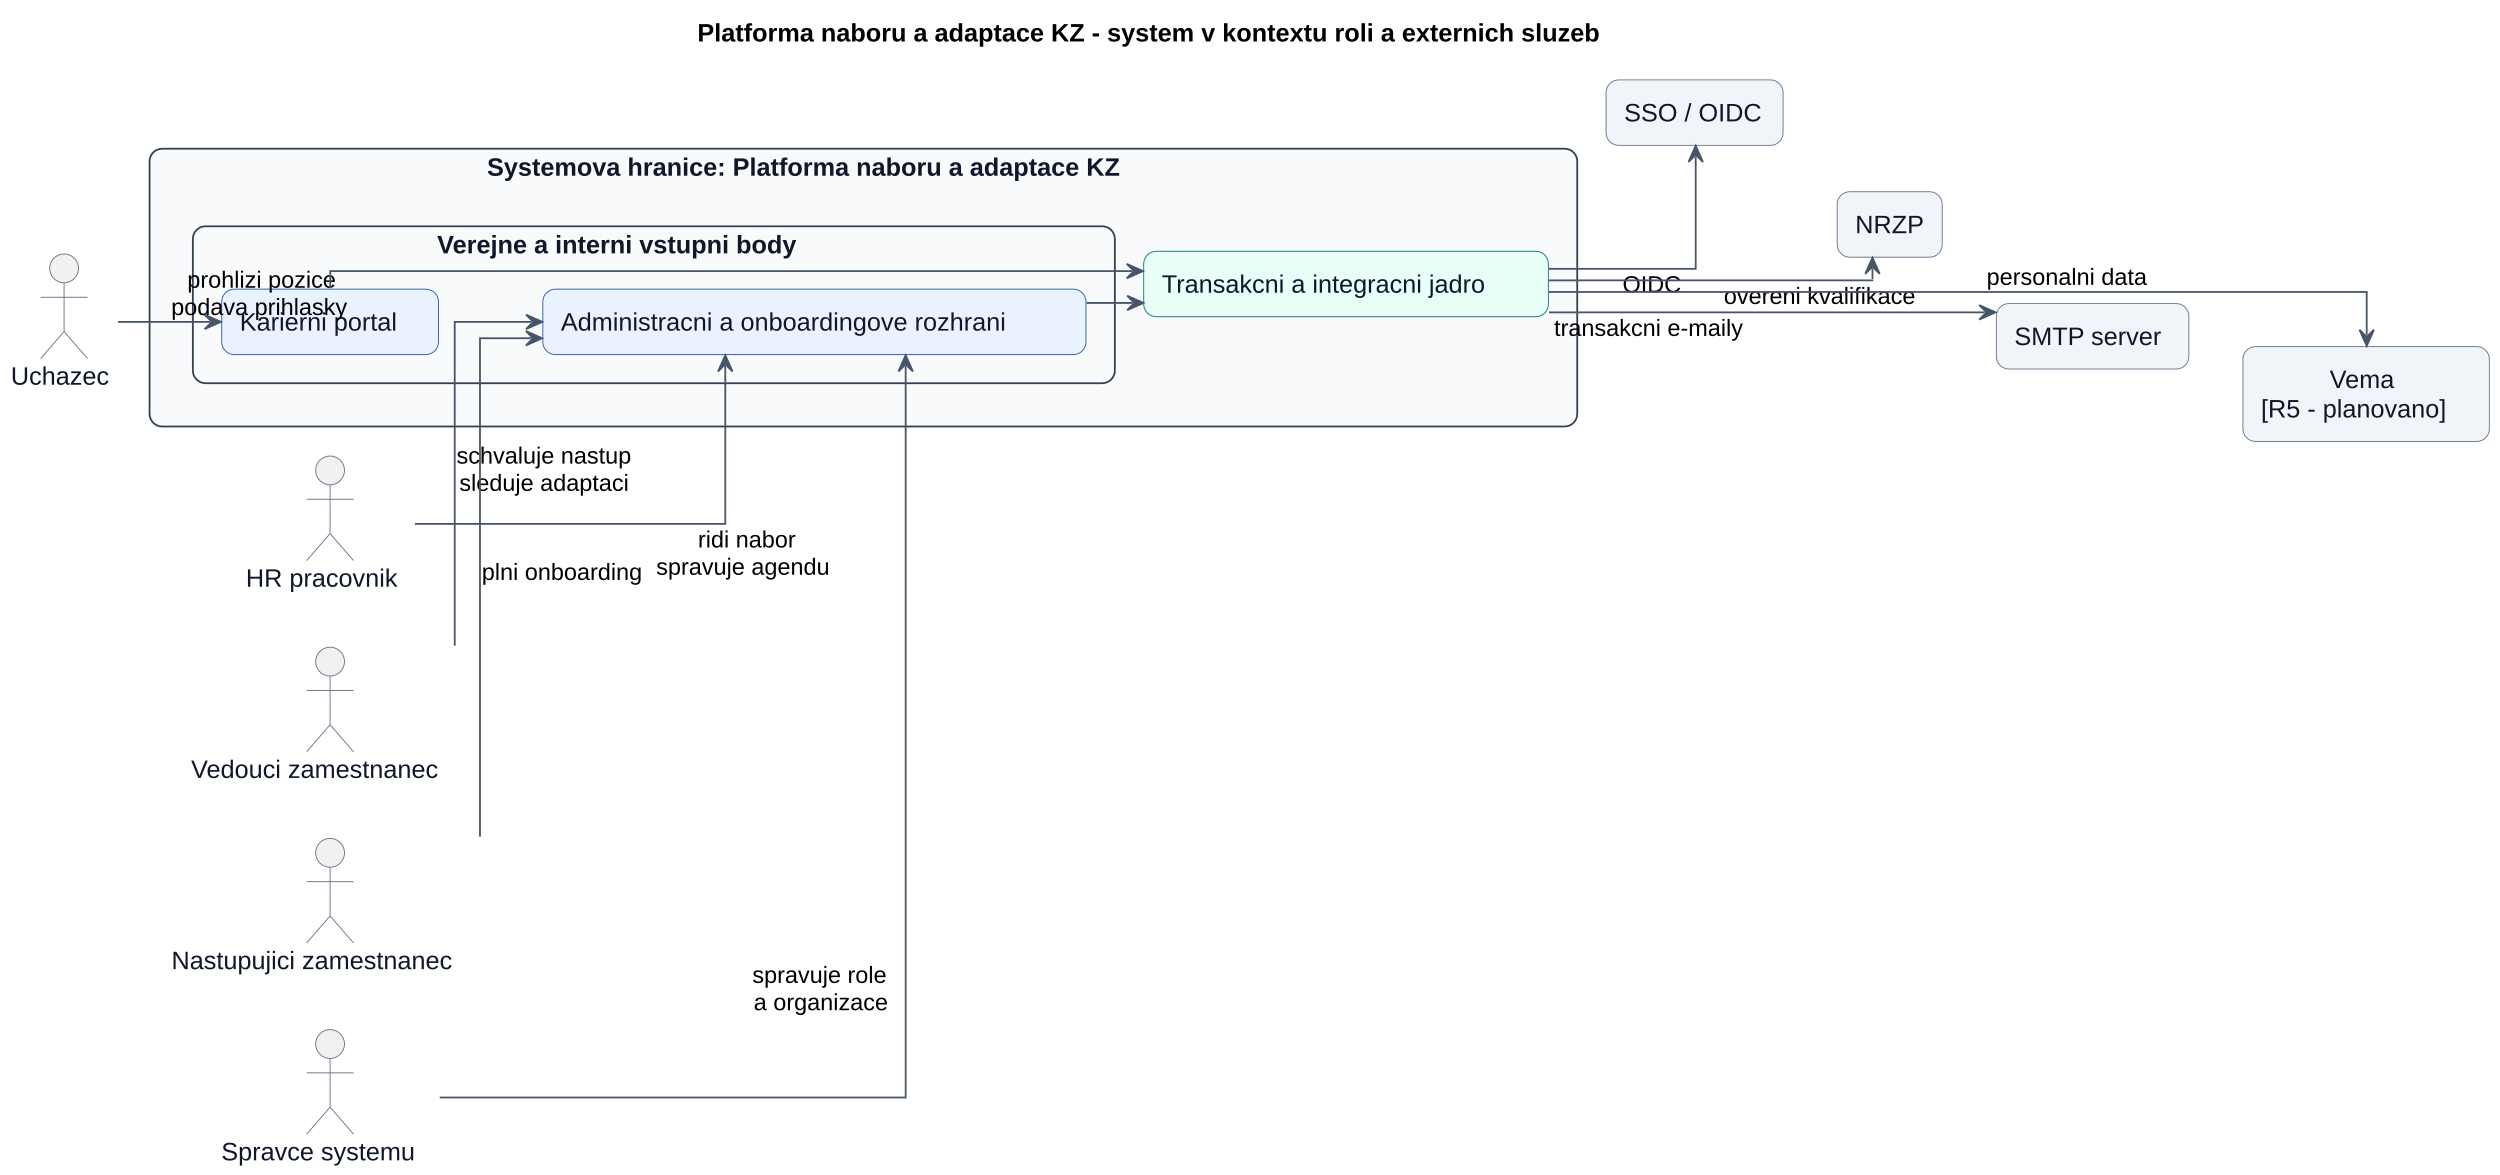
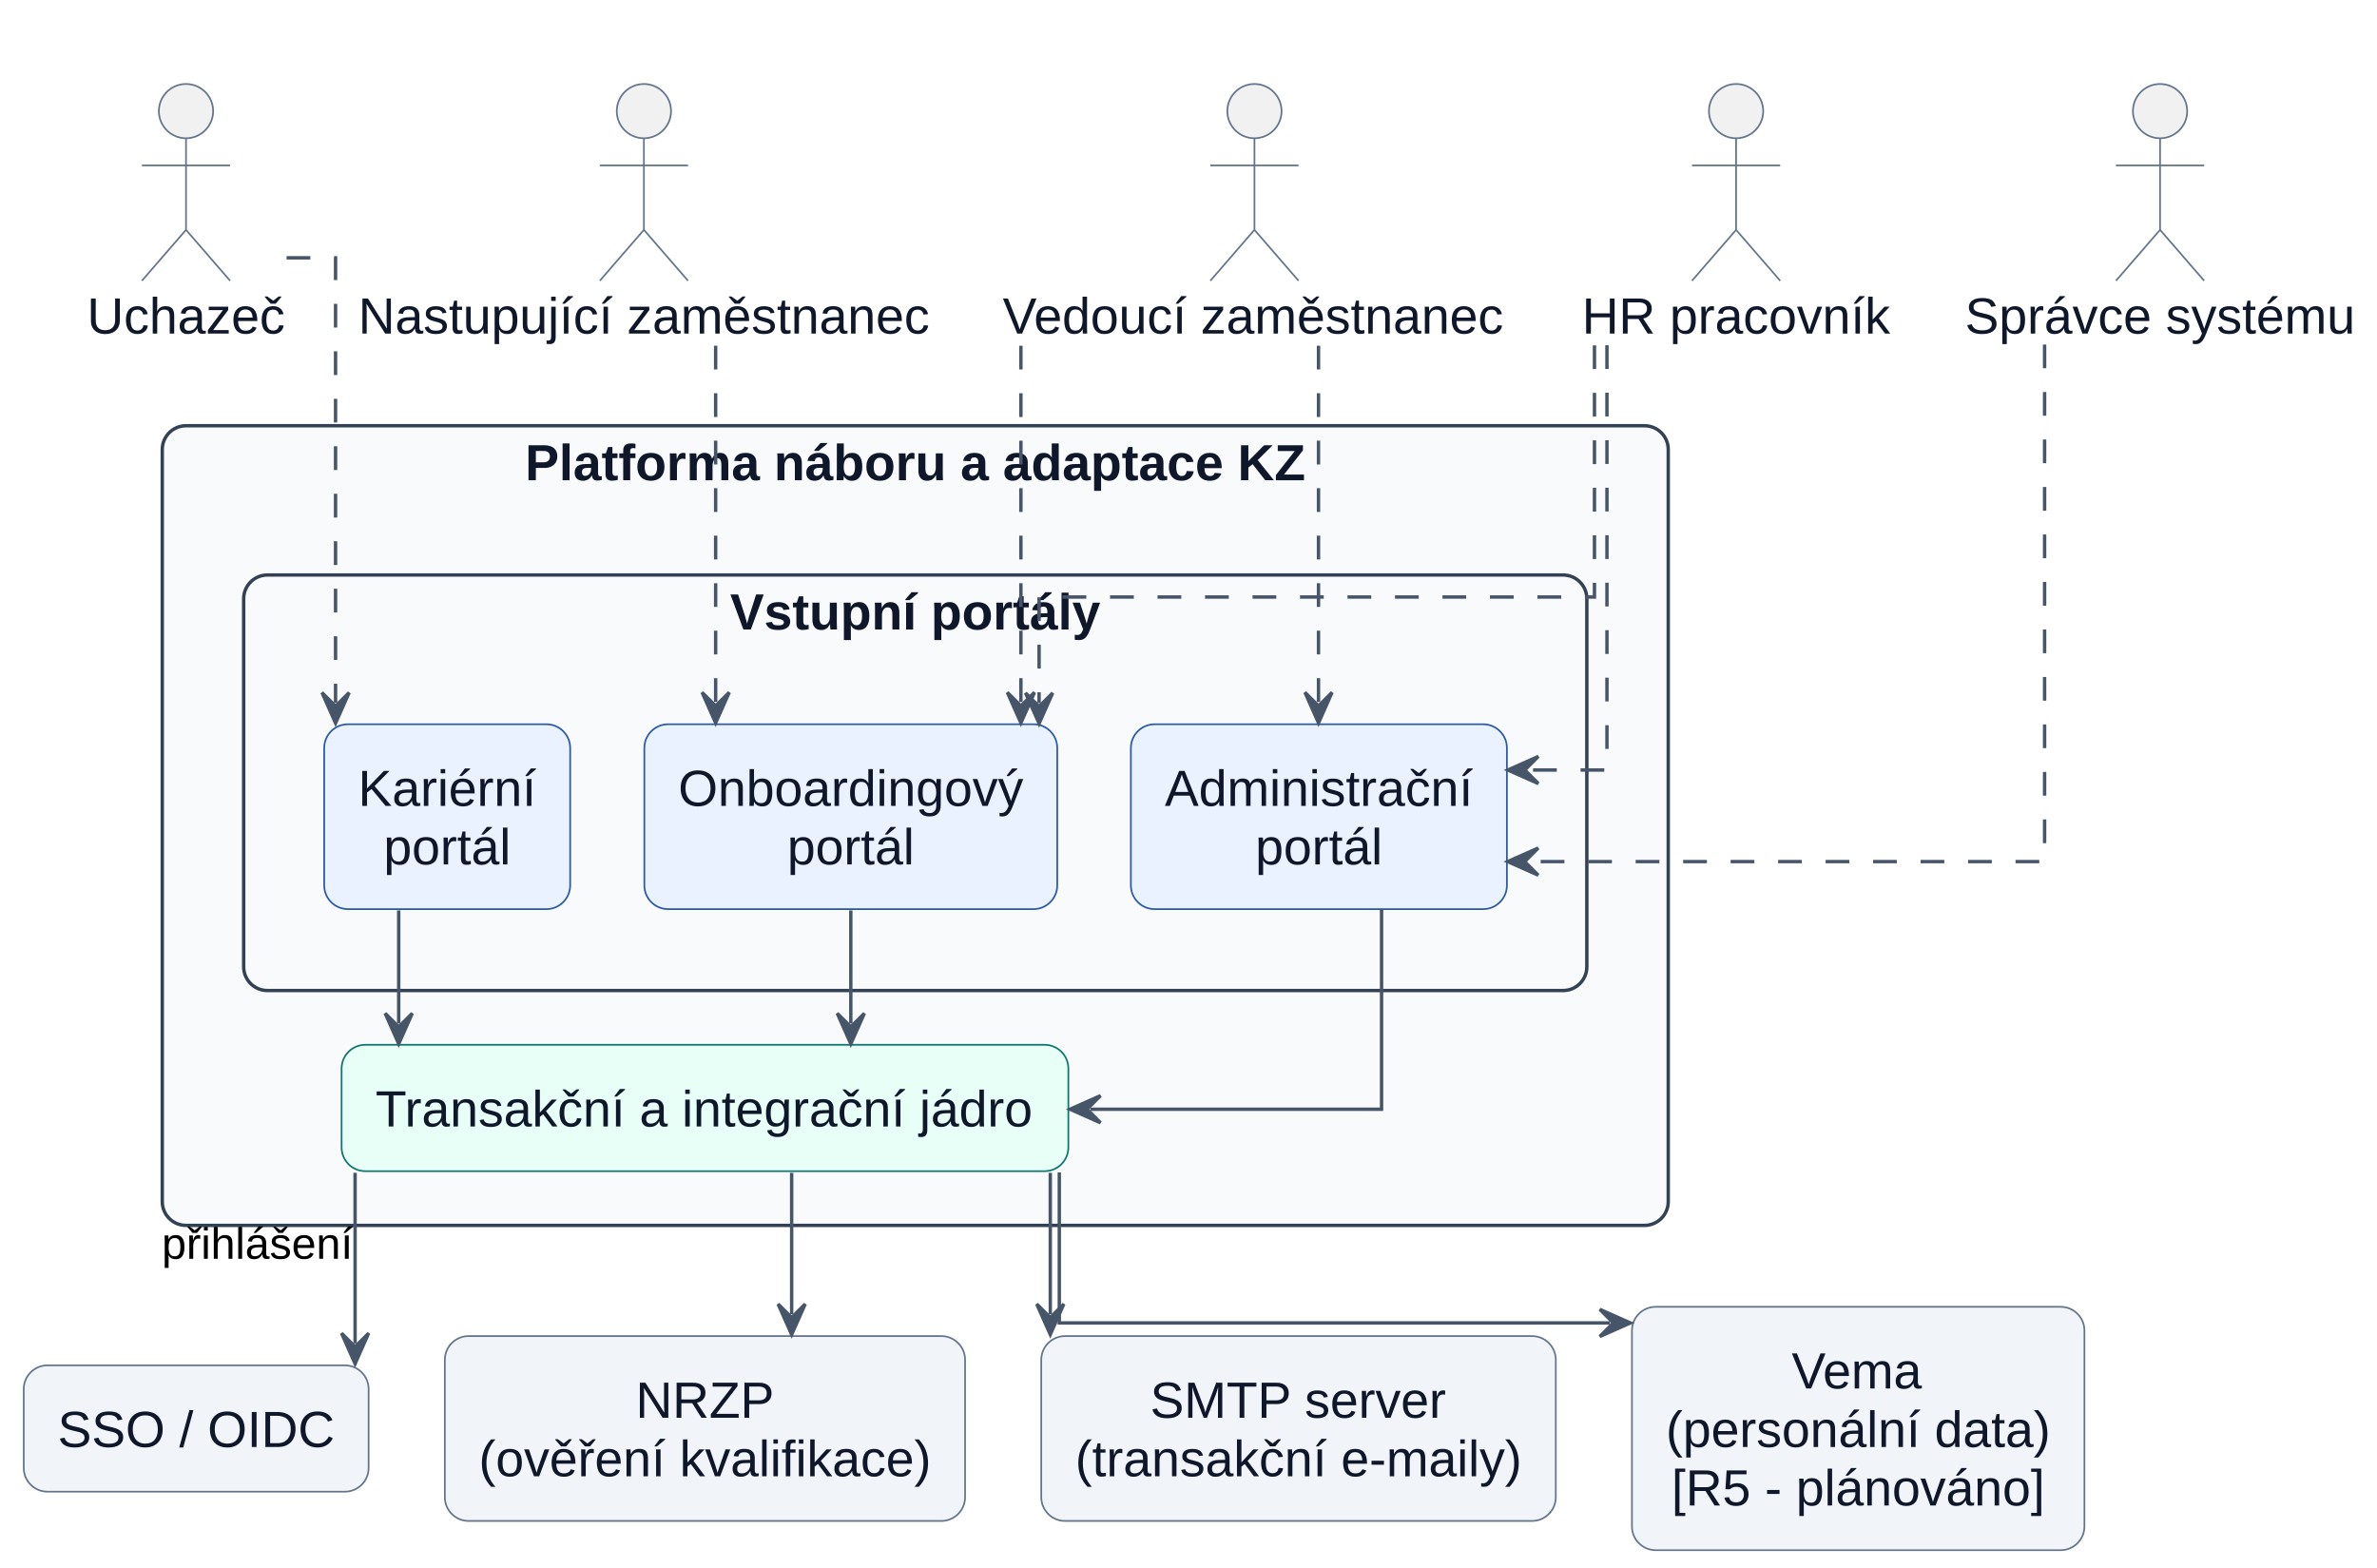
- <svg xmlns="http://www.w3.org/2000/svg" contentStyleType="text/css" data-diagram-type="DESCRIPTION" height="1085px" preserveAspectRatio="none" style="width:2310px;height:1085px;" version="1.1" viewBox="0 0 2310 1085" width="2310px" zoomAndPan="magnify">
+ <svg xmlns="http://www.w3.org/2000/svg" contentStyleType="text/css" data-diagram-type="DESCRIPTION" height="770px" preserveAspectRatio="none" style="width:1168px;height:770px;" version="1.1" viewBox="0 0 1168 770" width="1168.333px" zoomAndPan="magnify">
  <defs />
  <g>
-     <g class="title" data-source-line="43">
-       <text fill="#000000" font-family="Arial" font-size="23.333" font-weight="bold" lengthAdjust="spacing" textLength="998.058" x="644.385" y="38.325">Platforma naboru a adaptace KZ - system v kontextu roli a externich sluzeb</text>
+     <g class="cluster" data-qualified-name="Platforma n.boru a adaptace KZ" data-source-line="53" id="ent0007">
+       <rect fill="#F8FAFC" height="392.9" rx="11.667" ry="11.667" style="stroke:#334155;stroke-width:1.667;" width="740" x="79.733" y="209.183" />
+       <text fill="#0F172A" font-family="Arial" font-size="25" font-weight="bold" lengthAdjust="spacing" textLength="383.423" x="258.022" y="235.966">Platforma náboru a adaptace KZ</text>
    </g>
-     <g class="cluster" data-qualified-name="Systemova hranice. Platforma naboru a adaptace KZ" data-source-line="51" id="ent0007">
-       <rect fill="#F8FAFC" height="256.667" rx="11.667" ry="11.667" style="stroke:#334155;stroke-width:1.667;" width="1319.167" x="138.2" y="137.411" />
-       <text fill="#0F172A" font-family="Arial" font-size="23.333" font-weight="bold" lengthAdjust="spacing" textLength="695.534" x="450.016" y="162.403">Systemova hranice: Platforma naboru a adaptace KZ</text>
+     <g class="cluster" data-qualified-name="Platforma n.boru a adaptace KZ.Vstupn. port.ly" data-source-line="54" id="ent0008">
+       <rect fill="#F8FAFC" height="204.167" rx="11.667" ry="11.667" style="stroke:#334155;stroke-width:1.667;" width="660" x="119.733" y="282.517" />
+       <text fill="#0F172A" font-family="Arial" font-size="25" font-weight="bold" lengthAdjust="spacing" textLength="181.958" x="358.754" y="309.3">Vstupní portály</text>
    </g>
-     <g class="cluster" data-qualified-name="Systemova hranice. Platforma naboru a adaptace KZ.Verejne a interni vstupni body" data-source-line="52" id="ent0008">
-       <rect fill="#F8FAFC" height="145" rx="11.667" ry="11.667" style="stroke:#334155;stroke-width:1.667;" width="851.917" x="178.2" y="209.078" />
-       <text fill="#0F172A" font-family="Arial" font-size="23.333" font-weight="bold" lengthAdjust="spacing" textLength="400.415" x="403.951" y="234.07">Verejne a interni vstupni body</text>
+     <g class="entity" data-qualified-name="Platforma n.boru a adaptace KZ.Core" data-source-line="62" id="ent0012">
+       <rect fill="#E8FFF8" height="62.081" rx="11.667" ry="11.667" style="stroke:#0F766E;stroke-width:0.833;" width="357.113" x="167.85" y="513.35" />
+       <text fill="#0F172A" font-family="Arial" font-size="25" lengthAdjust="spacing" textLength="323.779" x="184.517" y="553.466">Transakční a integrační jádro</text>
    </g>
-     <g class="entity" data-qualified-name="Systemova hranice. Platforma naboru a adaptace KZ.Core" data-source-line="57" id="ent0011">
-       <rect fill="#E8FFF8" height="60.495" rx="11.667" ry="11.667" style="stroke:#0F766E;stroke-width:0.833;" width="373.923" x="1056.783" y="232.161" />
-       <text fill="#0F172A" font-family="Arial" font-size="23.333" lengthAdjust="spacing" textLength="340.589" x="1073.45" y="270.487">Transakcni a integracni jadro</text>
+     <g class="entity" data-qualified-name="Platforma n.boru a adaptace KZ.Vstupn. port.ly.CareerPortal" data-source-line="56" id="ent0009">
+       <rect fill="#EAF2FF" height="90.829" rx="11.667" ry="11.667" style="stroke:#2B5AA6;stroke-width:0.833;" width="120.87" x="159.3" y="355.85" />
+       <text fill="#0F172A" font-family="Arial" font-size="25" lengthAdjust="spacing" textLength="87.537" x="175.967" y="395.966">Kariérní</text>
+       <text fill="#0F172A" font-family="Arial" font-size="25" lengthAdjust="spacing" textLength="62.537" x="188.467" y="424.714">portál</text>
    </g>
-     <g class="entity" data-qualified-name="Systemova hranice. Platforma naboru a adaptace KZ.Verejne a interni vstupni body.CareerPortal" data-source-line="53" id="ent0009">
-       <rect fill="#EAF2FF" height="60.495" rx="11.667" ry="11.667" style="stroke:#2B5AA6;stroke-width:0.833;" width="200.256" x="204.867" y="267.161" />
-       <text fill="#0F172A" font-family="Arial" font-size="23.333" lengthAdjust="spacing" textLength="166.922" x="221.533" y="305.487">Karierni portal</text>
+     <g class="entity" data-qualified-name="Platforma n.boru a adaptace KZ.Vstupn. port.ly.AdminPortal" data-source-line="57" id="ent0010">
+       <rect fill="#EAF2FF" height="90.829" rx="11.667" ry="11.667" style="stroke:#2B5AA6;stroke-width:0.833;" width="184.774" x="555.683" y="355.85" />
+       <text fill="#0F172A" font-family="Arial" font-size="25" lengthAdjust="spacing" textLength="151.44" x="572.35" y="395.966">Administrační</text>
+       <text fill="#0F172A" font-family="Arial" font-size="25" lengthAdjust="spacing" textLength="62.537" x="616.802" y="424.714">portál</text>
    </g>
-     <g class="entity" data-qualified-name="Systemova hranice. Platforma naboru a adaptace KZ.Verejne a interni vstupni body.InternalPortal" data-source-line="54" id="ent0010">
-       <rect fill="#EAF2FF" height="60.495" rx="11.667" ry="11.667" style="stroke:#2B5AA6;stroke-width:0.833;" width="501.88" x="501.567" y="267.161" />
-       <text fill="#0F172A" font-family="Arial" font-size="23.333" lengthAdjust="spacing" textLength="468.546" x="518.233" y="305.487">Administracni a onboardingove rozhrani</text>
+     <g class="entity" data-qualified-name="Platforma n.boru a adaptace KZ.Vstupn. port.ly.OnboardingPortal" data-source-line="58" id="ent0011">
+       <rect fill="#EAF2FF" height="90.829" rx="11.667" ry="11.667" style="stroke:#2B5AA6;stroke-width:0.833;" width="202.889" x="316.617" y="355.85" />
+       <text fill="#0F172A" font-family="Arial" font-size="25" lengthAdjust="spacing" textLength="169.556" x="333.283" y="395.966">Onboardingový</text>
+       <text fill="#0F172A" font-family="Arial" font-size="25" lengthAdjust="spacing" textLength="62.537" x="386.793" y="424.714">portál</text>
    </g>
-     <g class="entity" data-qualified-name="Candidate" data-source-line="45" id="ent0002">
-       <ellipse cx="59.213" cy="247.995" fill="#F1F1F1" rx="13.333" ry="13.333" style="stroke:#64748B;stroke-width:0.833;" />
-       <path d="M59.213,261.328 L59.213,306.328 M37.546,274.661 L80.88,274.661 M59.213,306.328 L37.546,331.328 M59.213,306.328 L80.88,331.328" fill="none" style="stroke:#64748B;stroke-width:0.833;" />
-       <text fill="#0F172A" font-family="Arial" font-size="23.333" lengthAdjust="spacing" textLength="98.426" x="10" y="355.487">Uchazec</text>
+     <g class="entity" data-qualified-name="Candidate" data-source-line="46" id="ent0002">
+       <ellipse cx="91.4" cy="54.6" fill="#F1F1F1" rx="13.333" ry="13.333" style="stroke:#64748B;stroke-width:0.833;" />
+       <path d="M91.4,67.933 L91.4,112.933 M69.733,81.267 L113.066,81.267 M91.4,112.933 L69.733,137.933 M91.4,112.933 L113.066,137.933" fill="none" style="stroke:#64748B;stroke-width:0.833;" />
+       <text fill="#0F172A" font-family="Arial" font-size="25" lengthAdjust="spacing" textLength="97.266" x="42.767" y="163.883">Uchazeč</text>
    </g>
-     <g class="entity" data-qualified-name="HR" data-source-line="46" id="ent0003">
-       <ellipse cx="304.987" cy="434.661" fill="#F1F1F1" rx="13.333" ry="13.333" style="stroke:#64748B;stroke-width:0.833;" />
-       <path d="M304.987,447.995 L304.987,492.995 M283.321,461.328 L326.654,461.328 M304.987,492.995 L283.321,517.995 M304.987,492.995 L326.654,517.995" fill="none" style="stroke:#64748B;stroke-width:0.833;" />
-       <text fill="#0F172A" font-family="Arial" font-size="23.333" lengthAdjust="spacing" textLength="155.575" x="227.2" y="542.153">HR pracovnik</text>
+     <g class="entity" data-qualified-name="HR" data-source-line="47" id="ent0003">
+       <ellipse cx="853.07" cy="54.6" fill="#F1F1F1" rx="13.333" ry="13.333" style="stroke:#64748B;stroke-width:0.833;" />
+       <path d="M853.07,67.933 L853.07,112.933 M831.404,81.267 L874.737,81.267 M853.07,112.933 L831.404,137.933 M853.07,112.933 L874.737,137.933" fill="none" style="stroke:#64748B;stroke-width:0.833;" />
+       <text fill="#0F172A" font-family="Arial" font-size="25" lengthAdjust="spacing" textLength="151.44" x="777.35" y="163.883">HR pracovník</text>
    </g>
-     <g class="entity" data-qualified-name="Manager" data-source-line="47" id="ent0004">
-       <ellipse cx="304.992" cy="611.328" fill="#F1F1F1" rx="13.333" ry="13.333" style="stroke:#64748B;stroke-width:0.833;" />
-       <path d="M304.992,624.662 L304.992,669.662 M283.325,637.995 L326.659,637.995 M304.992,669.662 L283.325,694.662 M304.992,669.662 L326.659,694.662" fill="none" style="stroke:#64748B;stroke-width:0.833;" />
-       <text fill="#0F172A" font-family="Arial" font-size="23.333" lengthAdjust="spacing" textLength="256.917" x="176.533" y="718.82">Vedouci zamestnanec</text>
+     <g class="entity" data-qualified-name="Manager" data-source-line="48" id="ent0004">
+       <ellipse cx="616.404" cy="54.6" fill="#F1F1F1" rx="13.333" ry="13.333" style="stroke:#64748B;stroke-width:0.833;" />
+       <path d="M616.404,67.933 L616.404,112.933 M594.738,81.267 L638.071,81.267 M616.404,112.933 L594.738,137.933 M616.404,112.933 L638.071,137.933" fill="none" style="stroke:#64748B;stroke-width:0.833;" />
+       <text fill="#0F172A" font-family="Arial" font-size="25" lengthAdjust="spacing" textLength="247.375" x="492.717" y="163.883">Vedoucí zaměstnanec</text>
    </g>
-     <g class="entity" data-qualified-name="Employee" data-source-line="48" id="ent0005">
-       <ellipse cx="305.002" cy="787.995" fill="#F1F1F1" rx="13.333" ry="13.333" style="stroke:#64748B;stroke-width:0.833;" />
-       <path d="M305.002,801.328 L305.002,846.328 M283.335,814.662 L326.668,814.662 M305.002,846.328 L283.335,871.328 M305.002,846.328 L326.668,871.328" fill="none" style="stroke:#64748B;stroke-width:0.833;" />
-       <text fill="#0F172A" font-family="Arial" font-size="23.333" lengthAdjust="spacing" textLength="293.136" x="158.433" y="895.487">Nastupujici zamestnanec</text>
+     <g class="entity" data-qualified-name="Employee" data-source-line="49" id="ent0005">
+       <ellipse cx="316.4" cy="54.6" fill="#F1F1F1" rx="13.333" ry="13.333" style="stroke:#64748B;stroke-width:0.833;" />
+       <path d="M316.4,67.933 L316.4,112.933 M294.734,81.267 L338.067,81.267 M316.4,112.933 L294.734,137.933 M316.4,112.933 L338.067,137.933" fill="none" style="stroke:#64748B;stroke-width:0.833;" />
+       <text fill="#0F172A" font-family="Arial" font-size="25" lengthAdjust="spacing" textLength="280.701" x="176.05" y="163.883">Nastupující zaměstnanec</text>
    </g>
-     <g class="entity" data-qualified-name="Admin" data-source-line="49" id="ent0006">
-       <ellipse cx="305" cy="964.662" fill="#F1F1F1" rx="13.333" ry="13.333" style="stroke:#64748B;stroke-width:0.833;" />
-       <path d="M305,977.995 L305,1022.995 M283.334,991.328 L326.667,991.328 M305,1022.995 L283.334,1047.995 M305,1022.995 L326.667,1047.995" fill="none" style="stroke:#64748B;stroke-width:0.833;" />
-       <text fill="#0F172A" font-family="Arial" font-size="23.333" lengthAdjust="spacing" textLength="201.068" x="204.467" y="1072.153">Spravce systemu</text>
+     <g class="entity" data-qualified-name="Admin" data-source-line="50" id="ent0006">
+       <ellipse cx="1061.401" cy="54.6" fill="#F1F1F1" rx="13.333" ry="13.333" style="stroke:#64748B;stroke-width:0.833;" />
+       <path d="M1061.401,67.933 L1061.401,112.933 M1039.735,81.267 L1083.068,81.267 M1061.401,112.933 L1039.735,137.933 M1061.401,112.933 L1083.068,137.933" fill="none" style="stroke:#64748B;stroke-width:0.833;" />
+       <text fill="#0F172A" font-family="Arial" font-size="25" lengthAdjust="spacing" textLength="191.736" x="965.533" y="163.883">Správce systému</text>
    </g>
-     <g class="entity" data-qualified-name="SSO" data-source-line="60" id="ent0012">
-       <rect fill="#F1F5F9" height="60.495" rx="11.667" ry="11.667" style="stroke:#64748B;stroke-width:0.833;" width="163.524" x="1484.033" y="73.828" />
-       <text fill="#0F172A" font-family="Arial" font-size="23.333" lengthAdjust="spacing" textLength="130.19" x="1500.7" y="112.153">SSO / OIDC</text>
+     <g class="entity" data-qualified-name="SSO" data-source-line="66" id="ent0013">
+       <rect fill="#F1F5F9" height="62.081" rx="11.667" ry="11.667" style="stroke:#64748B;stroke-width:0.833;" width="169.466" x="11.667" y="670.833" />
+       <text fill="#0F172A" font-family="Arial" font-size="25" lengthAdjust="spacing" textLength="136.133" x="28.333" y="710.95">SSO / OIDC</text>
    </g>
-     <g class="entity" data-qualified-name="NRZP" data-source-line="61" id="ent0013">
-       <rect fill="#F1F5F9" height="60.495" rx="11.667" ry="11.667" style="stroke:#64748B;stroke-width:0.833;" width="97.056" x="1697.55" y="177.161" />
-       <text fill="#0F172A" font-family="Arial" font-size="23.333" lengthAdjust="spacing" textLength="63.722" x="1714.217" y="215.487">NRZP</text>
+     <g class="entity" data-qualified-name="NRZP" data-source-line="67" id="ent0014">
+       <rect fill="#F1F5F9" height="90.829" rx="11.667" ry="11.667" style="stroke:#64748B;stroke-width:0.833;" width="255.636" x="218.583" y="656.467" />
+       <text fill="#0F172A" font-family="Arial" font-size="25" lengthAdjust="spacing" textLength="68.054" x="312.374" y="696.583">NRZP</text>
+       <text fill="#0F172A" font-family="Arial" font-size="25" lengthAdjust="spacing" textLength="222.302" x="235.25" y="725.331">(ověření kvalifikace)</text>
    </g>
-     <g class="entity" data-qualified-name="SMTP" data-source-line="62" id="ent0014">
-       <rect fill="#F1F5F9" height="60.495" rx="11.667" ry="11.667" style="stroke:#64748B;stroke-width:0.833;" width="177.879" x="1844.617" y="280.495" />
-       <text fill="#0F172A" font-family="Arial" font-size="23.333" lengthAdjust="spacing" textLength="144.546" x="1861.283" y="318.82">SMTP server</text>
+     <g class="entity" data-qualified-name="SMTP" data-source-line="68" id="ent0015">
+       <rect fill="#F1F5F9" height="90.829" rx="11.667" ry="11.667" style="stroke:#64748B;stroke-width:0.833;" width="252.828" x="511.65" y="656.467" />
+       <text fill="#0F172A" font-family="Arial" font-size="25" lengthAdjust="spacing" textLength="145.85" x="565.139" y="696.583">SMTP server</text>
+       <text fill="#0F172A" font-family="Arial" font-size="25" lengthAdjust="spacing" textLength="219.495" x="528.317" y="725.331">(transakční e-maily)</text>
    </g>
-     <g class="entity" data-qualified-name="Vema" data-source-line="63" id="ent0015">
-       <rect fill="#F1F5F9" height="87.656" rx="11.667" ry="11.667" style="stroke:#64748B;stroke-width:0.833;" width="227.679" x="2072.483" y="320.245" />
-       <text fill="#0F172A" font-family="Arial" font-size="23.333" lengthAdjust="spacing" textLength="67.345" x="2152.65" y="358.57">Vema</text>
-       <text fill="#0F172A" font-family="Arial" font-size="23.333" lengthAdjust="spacing" textLength="194.346" x="2089.15" y="385.731">[R5 - planovano]</text>
+     <g class="entity" data-qualified-name="Vema" data-source-line="69" id="ent0016">
+       <rect fill="#F1F5F9" height="119.576" rx="11.667" ry="11.667" style="stroke:#64748B;stroke-width:0.833;" width="222.335" x="801.9" y="642.083" />
+       <text fill="#0F172A" font-family="Arial" font-size="25" lengthAdjust="spacing" textLength="65.308" x="880.414" y="682.2">Vema</text>
+       <text fill="#0F172A" font-family="Arial" font-size="25" lengthAdjust="spacing" textLength="189.001" x="818.567" y="710.947">(personální data)</text>
+       <text fill="#0F172A" font-family="Arial" font-size="25" lengthAdjust="spacing" textLength="183.447" x="821.344" y="739.695">[R5 - plánováno]</text>
    </g>
-     <g class="link" data-entity-1="ent0002" data-entity-2="ent0009" data-link-type="dependency" data-source-line="65" id="lnk16">
-       <path d="M108.95,297.411 C136.3,297.411 161.25,297.411 194.05,297.411" fill="none" id="Candidate-to-CareerPortal" style="stroke:#475569;stroke-width:1.667;" />
-       <polygon fill="#475569" points="204.05,297.411,189.05,290.745,195.717,297.411,189.05,304.078,204.05,297.411" style="stroke:#475569;stroke-width:1.667;" />
-       <text fill="#000000" font-family="Arial" font-size="21.667" lengthAdjust="spacing" textLength="155.613" x="173.057" y="265.856">prohlizi pozice</text>
-       <text fill="#000000" font-family="Arial" font-size="21.667" lengthAdjust="spacing" textLength="185.394" x="158.167" y="291.078">podava prihlasky</text>
+     <g class="link" data-entity-1="ent0002" data-entity-2="ent0009" data-link-type="dependency" data-source-line="72" id="lnk17">
+       <path d="M140.817,126.667 C154.117,126.667 164.883,126.667 164.883,126.667 C164.883,126.667 164.883,267.133 164.883,345.3" fill="none" id="Candidate-to-CareerPortal" style="stroke:#475569;stroke-width:1.667;stroke-dasharray:11.667,11.667;" />
+       <polygon fill="#475569" points="164.883,355.3,171.55,340.3,164.883,346.967,158.217,340.3,164.883,355.3" style="stroke:#475569;stroke-width:1.667;" />
    </g>
-     <g class="link" data-entity-1="ent0003" data-entity-2="ent0010" data-link-type="dependency" data-source-line="66" id="lnk17">
-       <path d="M383.333,484.078 C490.633,484.078 670.167,484.078 670.167,484.078 C670.167,484.078 670.167,391.262 670.167,338.245" fill="none" id="HR-to-InternalPortal" style="stroke:#475569;stroke-width:1.667;" />
-       <polygon fill="#475569" points="670.167,328.245,663.5,343.245,670.167,336.578,676.833,343.245,670.167,328.245" style="stroke:#475569;stroke-width:1.667;" />
-       <text fill="#000000" font-family="Arial" font-size="21.667" lengthAdjust="spacing" textLength="104.514" x="644.874" y="505.856">ridi nabor</text>
-       <text fill="#000000" font-family="Arial" font-size="21.667" lengthAdjust="spacing" textLength="181.596" x="606.333" y="531.078">spravuje agendu</text>
+     <g class="link" data-entity-1="ent0003" data-entity-2="ent0010" data-link-type="dependency" data-source-line="73" id="lnk18">
+       <path d="M789.617,169.633 C789.617,250.517 789.617,378.333 789.617,378.333 C789.617,378.333 777.583,378.333 750.9,378.333" fill="none" id="HR-to-AdminPortal" style="stroke:#475569;stroke-width:1.667;stroke-dasharray:11.667,11.667;" />
+       <polygon fill="#475569" points="740.9,378.333,755.9,385,749.233,378.333,755.9,371.667,740.9,378.333" style="stroke:#475569;stroke-width:1.667;" />
    </g>
-     <g class="link" data-entity-1="ent0004" data-entity-2="ent0010" data-link-type="dependency" data-source-line="67" id="lnk18">
-       <path d="M420.167,596.628 C420.167,492.328 420.167,297.411 420.167,297.411 C420.167,297.411 444.467,297.411 491.05,297.411" fill="none" id="Manager-to-InternalPortal" style="stroke:#475569;stroke-width:1.667;" />
-       <polygon fill="#475569" points="501.05,297.411,486.05,290.745,492.717,297.411,486.05,304.078,501.05,297.411" style="stroke:#475569;stroke-width:1.667;" />
-       <text fill="#000000" font-family="Arial" font-size="21.667" lengthAdjust="spacing" textLength="183.299" x="421.833" y="428.356">schvaluje nastup</text>
-       <text fill="#000000" font-family="Arial" font-size="21.667" lengthAdjust="spacing" textLength="178.126" x="424.42" y="453.578">sleduje adaptaci</text>
+     <g class="link" data-entity-1="ent0003" data-entity-2="ent0011" data-link-type="dependency" data-source-line="74" id="lnk19">
+       <path d="M783.483,169.683 C783.483,224.217 783.483,293.333 783.483,293.333 C783.483,293.333 510.583,293.333 510.583,293.333 C510.583,293.333 510.583,316.067 510.583,345.483" fill="none" id="HR-to-OnboardingPortal" style="stroke:#475569;stroke-width:1.667;stroke-dasharray:11.667,11.667;" />
+       <polygon fill="#475569" points="510.583,355.483,517.25,340.483,510.583,347.15,503.917,340.483,510.583,355.483" style="stroke:#475569;stroke-width:1.667;" />
    </g>
-     <g class="link" data-entity-1="ent0005" data-entity-2="ent0010" data-link-type="dependency" data-source-line="68" id="lnk19">
-       <path d="M443.5,773.062 C443.5,632.895 443.5,312.545 443.5,312.545 C443.5,312.545 456.933,312.545 490.9,312.545" fill="none" id="Employee-to-InternalPortal" style="stroke:#475569;stroke-width:1.667;" />
-       <polygon fill="#475569" points="500.9,312.545,485.9,305.878,492.567,312.545,485.9,319.212,500.9,312.545" style="stroke:#475569;stroke-width:1.667;" />
-       <text fill="#000000" font-family="Arial" font-size="21.667" lengthAdjust="spacing" textLength="169.853" x="445.167" y="535.873">plni onboarding</text>
+     <g class="link" data-entity-1="ent0004" data-entity-2="ent0010" data-link-type="dependency" data-source-line="75" id="lnk20">
+       <path d="M647.883,169.867 C647.883,225.933 647.883,295.5 647.883,345.2" fill="none" id="Manager-to-AdminPortal" style="stroke:#475569;stroke-width:1.667;stroke-dasharray:11.667,11.667;" />
+       <polygon fill="#475569" points="647.883,355.2,654.55,340.2,647.883,346.867,641.217,340.2,647.883,355.2" style="stroke:#475569;stroke-width:1.667;" />
    </g>
-     <g class="link" data-entity-1="ent0006" data-entity-2="ent0010" data-link-type="dependency" data-source-line="69" id="lnk20">
-       <path d="M406.283,1014.078 C560.583,1014.078 836.833,1014.078 836.833,1014.078 C836.833,1014.078 836.833,475.378 836.833,338.212" fill="none" id="Admin-to-InternalPortal" style="stroke:#475569;stroke-width:1.667;" />
-       <polygon fill="#475569" points="836.833,328.212,830.167,343.212,836.833,336.545,843.5,343.212,836.833,328.212" style="stroke:#475569;stroke-width:1.667;" />
-       <text fill="#000000" font-family="Arial" font-size="21.667" lengthAdjust="spacing" textLength="141.532" x="695.167" y="908.206">spravuje role</text>
-       <text fill="#000000" font-family="Arial" font-size="21.667" lengthAdjust="spacing" textLength="139.003" x="696.431" y="933.428">a organizace</text>
+     <g class="link" data-entity-1="ent0004" data-entity-2="ent0011" data-link-type="dependency" data-source-line="76" id="lnk21">
+       <path d="M501.65,169.867 C501.65,225.933 501.65,295.5 501.65,345.2" fill="none" id="Manager-to-OnboardingPortal" style="stroke:#475569;stroke-width:1.667;stroke-dasharray:11.667,11.667;" />
+       <polygon fill="#475569" points="501.65,355.2,508.317,340.2,501.65,346.867,494.983,340.2,501.65,355.2" style="stroke:#475569;stroke-width:1.667;" />
    </g>
-     <g class="link" data-entity-1="ent0009" data-entity-2="ent0011" data-link-type="dependency" data-source-line="71" id="lnk21">
-       <path d="M305.167,266.378 C305.167,257.661 305.167,250.495 305.167,250.495 C305.167,250.495 772.167,250.495 1046.067,250.495" fill="none" id="CareerPortal-to-Core" style="stroke:#475569;stroke-width:1.667;" />
-       <polygon fill="#475569" points="1056.067,250.495,1041.067,243.828,1047.733,250.495,1041.067,257.161,1056.067,250.495" style="stroke:#475569;stroke-width:1.667;" />
+     <g class="link" data-entity-1="ent0005" data-entity-2="ent0011" data-link-type="dependency" data-source-line="77" id="lnk22">
+       <path d="M351.65,169.867 C351.65,225.933 351.65,295.5 351.65,345.2" fill="none" id="Employee-to-OnboardingPortal" style="stroke:#475569;stroke-width:1.667;stroke-dasharray:11.667,11.667;" />
+       <polygon fill="#475569" points="351.65,355.2,358.317,340.2,351.65,346.867,344.983,340.2,351.65,355.2" style="stroke:#475569;stroke-width:1.667;" />
    </g>
-     <g class="link" data-entity-1="ent0010" data-entity-2="ent0011" data-link-type="dependency" data-source-line="72" id="lnk22">
-       <path d="M1003.883,279.911 C1021.583,279.911 1029.25,279.911 1046.5,279.911" fill="none" id="InternalPortal-to-Core" style="stroke:#475569;stroke-width:1.667;" />
-       <polygon fill="#475569" points="1056.5,279.911,1041.5,273.245,1048.167,279.911,1041.5,286.578,1056.5,279.911" style="stroke:#475569;stroke-width:1.667;" />
+     <g class="link" data-entity-1="ent0006" data-entity-2="ent0010" data-link-type="dependency" data-source-line="78" id="lnk23">
+       <path d="M1004.667,169.267 C1004.667,262.333 1004.667,423.333 1004.667,423.333 C1004.667,423.333 856.483,423.333 750.833,423.333" fill="none" id="Admin-to-AdminPortal" style="stroke:#475569;stroke-width:1.667;stroke-dasharray:11.667,11.667;" />
+       <polygon fill="#475569" points="740.833,423.333,755.833,430,749.167,423.333,755.833,416.667,740.833,423.333" style="stroke:#475569;stroke-width:1.667;" />
    </g>
-     <g class="link" data-entity-1="ent0011" data-entity-2="ent0012" data-link-type="dependency" data-source-line="74" id="lnk23">
-       <path d="M1431.217,248.378 C1502.483,248.378 1566.833,248.378 1566.833,248.378 C1566.833,248.378 1566.833,187.028 1566.833,144.678" fill="none" id="Core-to-SSO" style="stroke:#475569;stroke-width:1.667;" />
-       <polygon fill="#475569" points="1566.833,134.678,1560.167,149.678,1566.833,143.012,1573.5,149.678,1566.833,134.678" style="stroke:#475569;stroke-width:1.667;" />
-       <text fill="#000000" font-family="Arial" font-size="21.667" lengthAdjust="spacing" textLength="55.256" x="1499.2" y="270.156">OIDC</text>
+     <g class="link" data-entity-1="ent0009" data-entity-2="ent0012" data-link-type="dependency" data-source-line="80" id="lnk24">
+       <path d="M195.917,447.333 C195.917,468.75 195.917,483.65 195.917,502.883" fill="none" id="CareerPortal-to-Core" style="stroke:#475569;stroke-width:1.667;" />
+       <polygon fill="#475569" points="195.917,512.883,202.583,497.883,195.917,504.55,189.25,497.883,195.917,512.883" style="stroke:#475569;stroke-width:1.667;" />
    </g>
-     <g class="link" data-entity-1="ent0011" data-entity-2="ent0013" data-link-type="dependency" data-source-line="75" id="lnk24">
-       <path d="M1431.117,259.078 C1568.133,259.078 1730.167,259.078 1730.167,259.078 C1730.167,259.078 1730.167,259.195 1730.167,248.061" fill="none" id="Core-to-NRZP" style="stroke:#475569;stroke-width:1.667;" />
-       <polygon fill="#475569" points="1730.167,238.061,1723.5,253.061,1730.167,246.395,1736.833,253.061,1730.167,238.061" style="stroke:#475569;stroke-width:1.667;" />
-       <text fill="#000000" font-family="Arial" font-size="21.667" lengthAdjust="spacing" textLength="203.686" x="1592.817" y="280.856">overeni kvalifikace</text>
+     <g class="link" data-entity-1="ent0010" data-entity-2="ent0012" data-link-type="dependency" data-source-line="81" id="lnk25">
+       <path d="M678.867,446.75 C678.867,488.85 678.867,545 678.867,545 C678.867,545 614.283,545 535.767,545" fill="none" id="AdminPortal-to-Core" style="stroke:#475569;stroke-width:1.667;" />
+       <polygon fill="#475569" points="525.767,545,540.767,551.667,534.1,545,540.767,538.333,525.767,545" style="stroke:#475569;stroke-width:1.667;" />
    </g>
-     <g class="link" data-entity-1="ent0011" data-entity-2="ent0014" data-link-type="dependency" data-source-line="76" id="lnk25">
-       <path d="M1431.317,288.611 C1565.367,288.611 1729.767,288.611 1833.833,288.611" fill="none" id="Core-to-SMTP" style="stroke:#475569;stroke-width:1.667;" />
-       <polygon fill="#475569" points="1843.833,288.611,1828.833,281.945,1835.5,288.611,1828.833,295.278,1843.833,288.611" style="stroke:#475569;stroke-width:1.667;" />
-       <text fill="#000000" font-family="Arial" font-size="21.667" lengthAdjust="spacing" textLength="200.47" x="1435.917" y="310.39">transakcni e-maily</text>
+     <g class="link" data-entity-1="ent0011" data-entity-2="ent0012" data-link-type="dependency" data-source-line="82" id="lnk26">
+       <path d="M418.067,447.333 C418.067,468.75 418.067,483.65 418.067,502.883" fill="none" id="OnboardingPortal-to-Core" style="stroke:#475569;stroke-width:1.667;" />
+       <polygon fill="#475569" points="418.067,512.883,424.733,497.883,418.067,504.55,411.4,497.883,418.067,512.883" style="stroke:#475569;stroke-width:1.667;" />
    </g>
-     <g class="link" data-entity-1="ent0011" data-entity-2="ent0015" data-link-type="dependency" data-source-line="77" id="lnk26">
-       <path d="M1431.183,269.795 C1706.233,269.795 2186.833,269.795 2186.833,269.795 C2186.833,269.795 2186.833,285.245 2186.833,309.695" fill="none" id="Core-to-Vema" style="stroke:#475569;stroke-width:1.667;" />
-       <polygon fill="#475569" points="2186.833,319.695,2193.5,304.695,2186.833,311.361,2180.167,304.695,2186.833,319.695" style="stroke:#475569;stroke-width:1.667;" />
-       <text fill="#000000" font-family="Arial" font-size="21.667" lengthAdjust="spacing" textLength="169.006" x="1835.633" y="263.24">personalni data</text>
+     <g class="link" data-entity-1="ent0012" data-entity-2="ent0013" data-link-type="dependency" data-source-line="84" id="lnk27">
+       <path d="M174.483,576.25 C174.483,603.583 174.483,632.75 174.483,660.05" fill="none" id="Core-to-SSO" style="stroke:#475569;stroke-width:1.667;" />
+       <polygon fill="#475569" points="174.483,670.05,181.15,655.05,174.483,661.717,167.817,655.05,174.483,670.05" style="stroke:#475569;stroke-width:1.667;" />
+       <text fill="#000000" font-family="Arial" font-size="21.667" lengthAdjust="spacing" textLength="93.945" x="79.483" y="618.473">přihlášení</text>
+     </g>
+     <g class="link" data-entity-1="ent0012" data-entity-2="ent0014" data-link-type="dependency" data-source-line="85" id="lnk28">
+       <path d="M389,576.25 C389,599.083 389,620.183 389,645.717" fill="none" id="Core-to-NRZP" style="stroke:#475569;stroke-width:1.667;" />
+       <polygon fill="#475569" points="389,655.717,395.667,640.717,389,647.383,382.333,640.717,389,655.717" style="stroke:#475569;stroke-width:1.667;" />
+     </g>
+     <g class="link" data-entity-1="ent0012" data-entity-2="ent0015" data-link-type="dependency" data-source-line="86" id="lnk29">
+       <path d="M516.083,576.25 C516.083,599.083 516.083,620.183 516.083,645.717" fill="none" id="Core-to-SMTP" style="stroke:#475569;stroke-width:1.667;" />
+       <polygon fill="#475569" points="516.083,655.717,522.75,640.717,516.083,647.383,509.417,640.717,516.083,655.717" style="stroke:#475569;stroke-width:1.667;" />
+     </g>
+     <g class="link" data-entity-1="ent0012" data-entity-2="ent0016" data-link-type="dependency" data-source-line="87" id="lnk30">
+       <path d="M520.517,576.067 C520.517,607.183 520.517,650 520.517,650 C520.517,650 675.083,650 791.1,650" fill="none" id="Core-to-Vema" style="stroke:#475569;stroke-width:1.667;" />
+       <polygon fill="#475569" points="801.1,650,786.1,643.333,792.767,650,786.1,656.667,801.1,650" style="stroke:#475569;stroke-width:1.667;" />
    </g>
  </g>
</svg>
